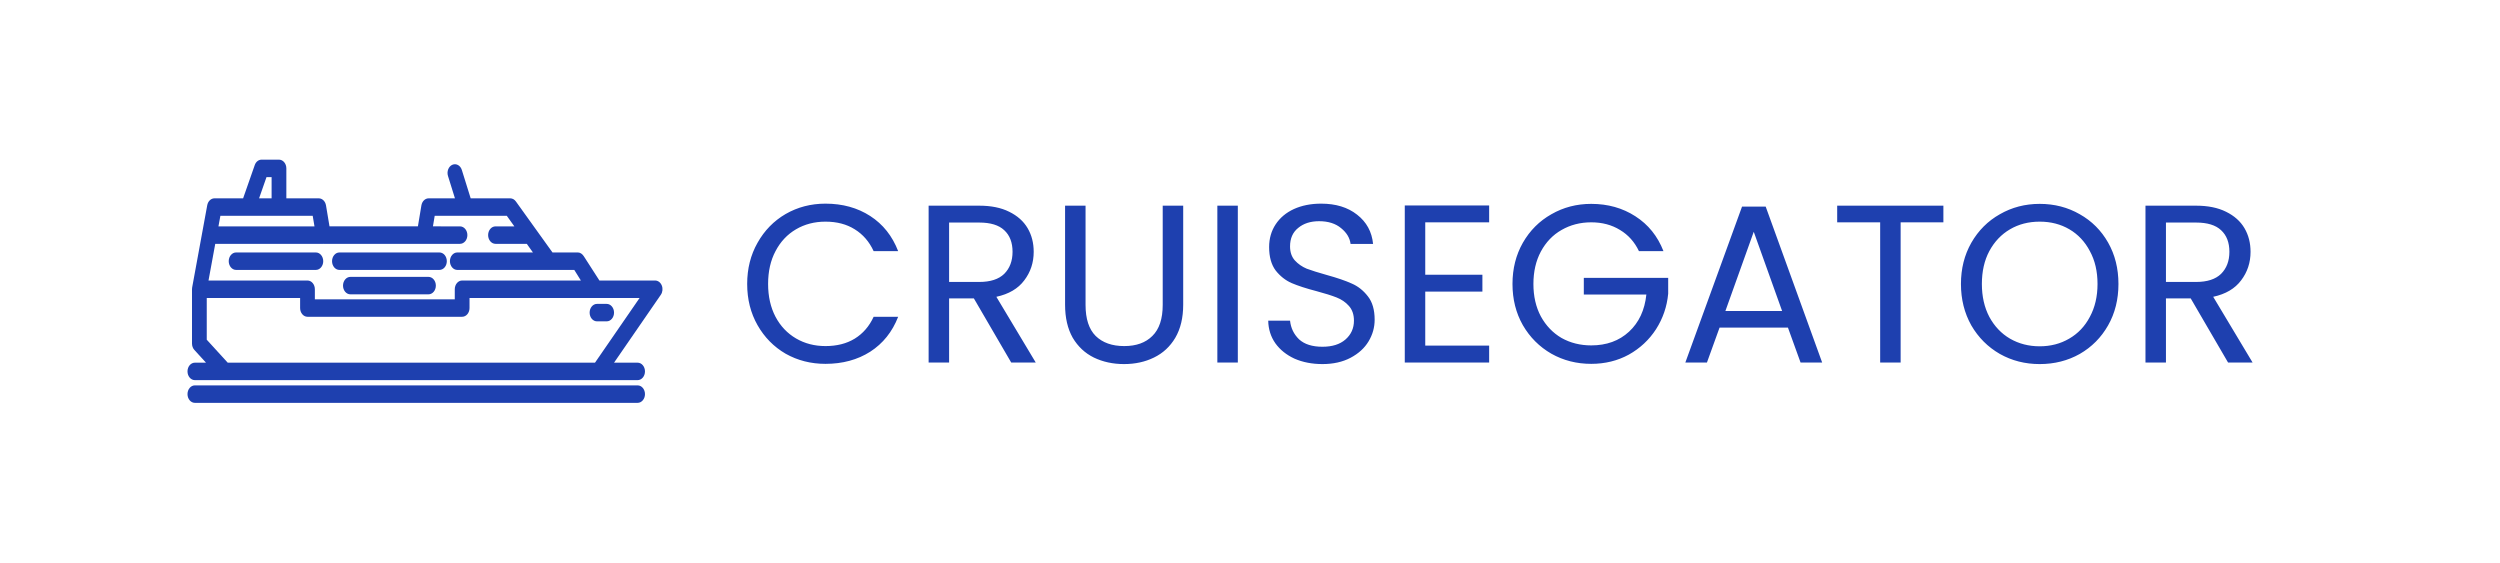
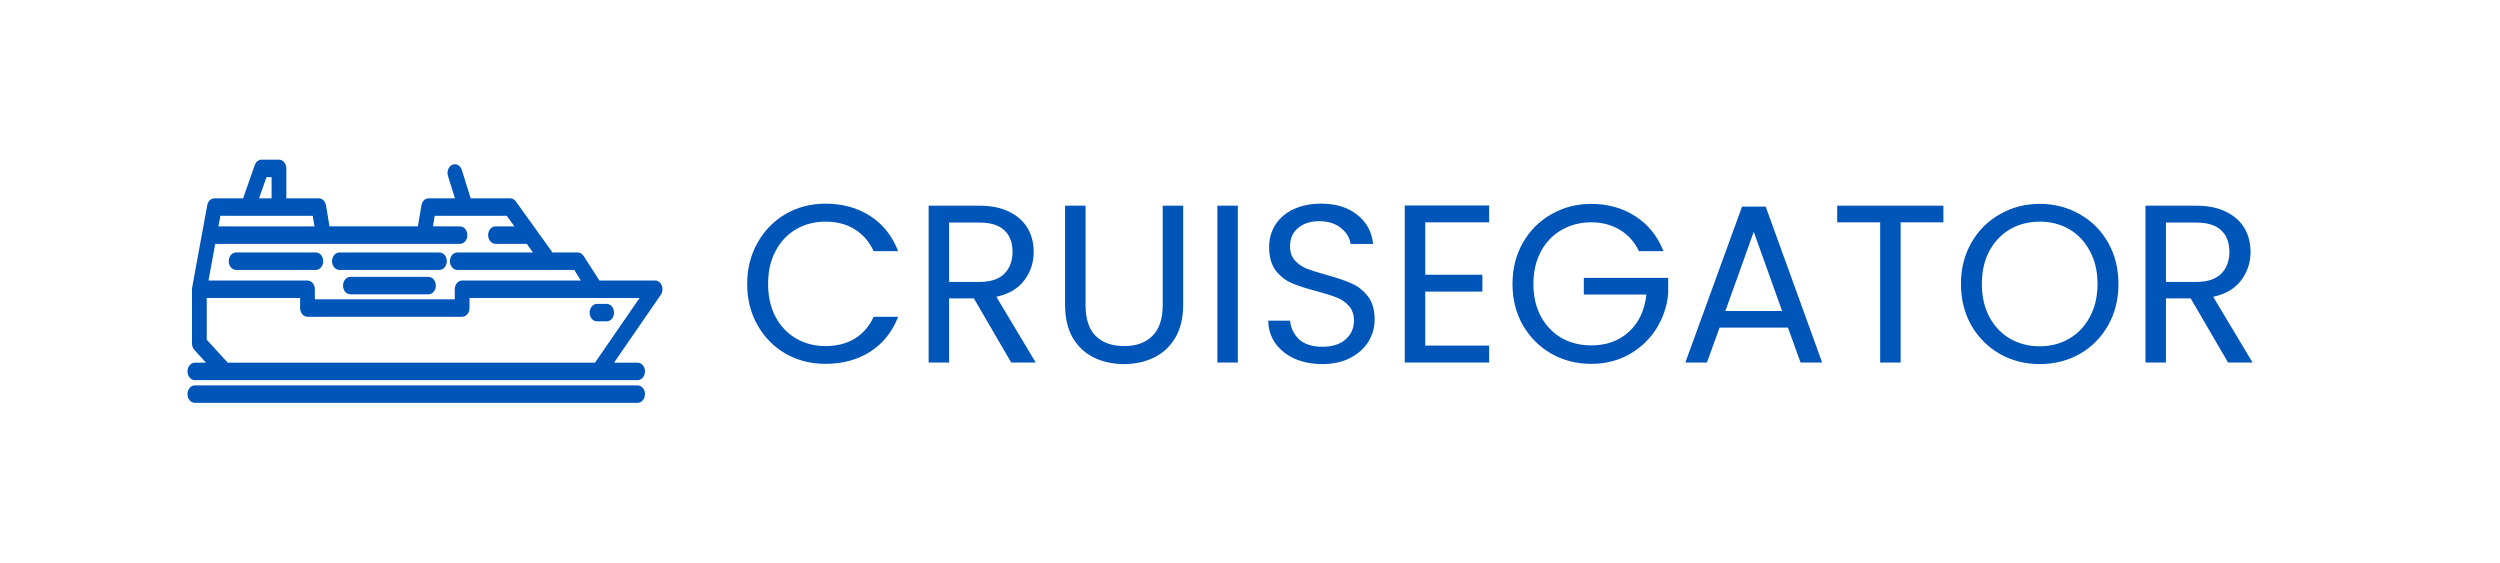
<svg xmlns="http://www.w3.org/2000/svg" width="200" height="45" viewBox="0 0 170 45" fill="none">
-   <path d="M44.774 22.718C44.774 21.494 45.05 20.396 45.602 19.424C46.154 18.44 46.904 17.672 47.852 17.12C48.812 16.568 49.874 16.292 51.038 16.292C52.406 16.292 53.6 16.622 54.62 17.282C55.64 17.942 56.384 18.878 56.852 20.09H54.89C54.542 19.334 54.038 18.752 53.378 18.344C52.73 17.936 51.95 17.732 51.038 17.732C50.162 17.732 49.376 17.936 48.68 18.344C47.984 18.752 47.438 19.334 47.042 20.09C46.646 20.834 46.448 21.71 46.448 22.718C46.448 23.714 46.646 24.59 47.042 25.346C47.438 26.09 47.984 26.666 48.68 27.074C49.376 27.482 50.162 27.686 51.038 27.686C51.95 27.686 52.73 27.488 53.378 27.092C54.038 26.684 54.542 26.102 54.89 25.346H56.852C56.384 26.546 55.64 27.476 54.62 28.136C53.6 28.784 52.406 29.108 51.038 29.108C49.874 29.108 48.812 28.838 47.852 28.298C46.904 27.746 46.154 26.984 45.602 26.012C45.05 25.04 44.774 23.942 44.774 22.718ZM65.896 29L62.908 23.87H60.928V29H59.29V16.454H63.34C64.288 16.454 65.086 16.616 65.734 16.94C66.394 17.264 66.886 17.702 67.21 18.254C67.534 18.806 67.696 19.436 67.696 20.144C67.696 21.008 67.444 21.77 66.94 22.43C66.448 23.09 65.704 23.528 64.708 23.744L67.858 29H65.896ZM60.928 22.556H63.34C64.228 22.556 64.894 22.34 65.338 21.908C65.782 21.464 66.004 20.876 66.004 20.144C66.004 19.4 65.782 18.824 65.338 18.416C64.906 18.008 64.24 17.804 63.34 17.804H60.928V22.556ZM71.844 16.454V24.392C71.844 25.508 72.114 26.336 72.653 26.876C73.206 27.416 73.968 27.686 74.939 27.686C75.9 27.686 76.65 27.416 77.189 26.876C77.742 26.336 78.017 25.508 78.017 24.392V16.454H79.656V24.374C79.656 25.418 79.445 26.3 79.025 27.02C78.606 27.728 78.035 28.256 77.316 28.604C76.608 28.952 75.809 29.126 74.921 29.126C74.034 29.126 73.23 28.952 72.51 28.604C71.802 28.256 71.237 27.728 70.817 27.02C70.409 26.3 70.206 25.418 70.206 24.374V16.454H71.844ZM84.026 16.454V29H82.388V16.454H84.026ZM90.796 29.126C89.968 29.126 89.224 28.982 88.564 28.694C87.916 28.394 87.406 27.986 87.034 27.47C86.662 26.942 86.47 26.336 86.458 25.652H88.204C88.264 26.24 88.504 26.738 88.924 27.146C89.356 27.542 89.98 27.74 90.796 27.74C91.576 27.74 92.188 27.548 92.632 27.164C93.088 26.768 93.316 26.264 93.316 25.652C93.316 25.172 93.184 24.782 92.92 24.482C92.656 24.182 92.326 23.954 91.93 23.798C91.534 23.642 91 23.474 90.328 23.294C89.5 23.078 88.834 22.862 88.33 22.646C87.838 22.43 87.412 22.094 87.052 21.638C86.704 21.17 86.53 20.546 86.53 19.766C86.53 19.082 86.704 18.476 87.052 17.948C87.4 17.42 87.886 17.012 88.51 16.724C89.146 16.436 89.872 16.292 90.688 16.292C91.864 16.292 92.824 16.586 93.568 17.174C94.324 17.762 94.75 18.542 94.846 19.514H93.046C92.986 19.034 92.734 18.614 92.29 18.254C91.846 17.882 91.258 17.696 90.526 17.696C89.842 17.696 89.284 17.876 88.852 18.236C88.42 18.584 88.204 19.076 88.204 19.712C88.204 20.168 88.33 20.54 88.582 20.828C88.846 21.116 89.164 21.338 89.536 21.494C89.92 21.638 90.454 21.806 91.138 21.998C91.966 22.226 92.632 22.454 93.136 22.682C93.64 22.898 94.072 23.24 94.432 23.708C94.792 24.164 94.972 24.788 94.972 25.58C94.972 26.192 94.81 26.768 94.486 27.308C94.162 27.848 93.682 28.286 93.046 28.622C92.41 28.958 91.66 29.126 90.796 29.126ZM99.02 17.786V21.98H103.592V23.33H99.02V27.65H104.132V29H97.382V16.436H104.132V17.786H99.02ZM116.115 20.09C115.767 19.358 115.263 18.794 114.603 18.398C113.943 17.99 113.175 17.786 112.299 17.786C111.423 17.786 110.631 17.99 109.923 18.398C109.227 18.794 108.675 19.37 108.267 20.126C107.871 20.87 107.673 21.734 107.673 22.718C107.673 23.702 107.871 24.566 108.267 25.31C108.675 26.054 109.227 26.63 109.923 27.038C110.631 27.434 111.423 27.632 112.299 27.632C113.523 27.632 114.531 27.266 115.323 26.534C116.115 25.802 116.577 24.812 116.709 23.564H111.705V22.232H118.455V23.492C118.359 24.524 118.035 25.472 117.483 26.336C116.931 27.188 116.205 27.866 115.305 28.37C114.405 28.862 113.403 29.108 112.299 29.108C111.135 29.108 110.073 28.838 109.113 28.298C108.153 27.746 107.391 26.984 106.827 26.012C106.275 25.04 105.999 23.942 105.999 22.718C105.999 21.494 106.275 20.396 106.827 19.424C107.391 18.44 108.153 17.678 109.113 17.138C110.073 16.586 111.135 16.31 112.299 16.31C113.631 16.31 114.807 16.64 115.827 17.3C116.859 17.96 117.609 18.89 118.077 20.09H116.115ZM128.036 26.21H122.564L121.556 29H119.828L124.364 16.526H126.254L130.772 29H129.044L128.036 26.21ZM127.568 24.878L125.3 18.542L123.032 24.878H127.568ZM140.471 16.454V17.786H137.051V29H135.413V17.786H131.975V16.454H140.471ZM148.176 29.126C147.012 29.126 145.95 28.856 144.99 28.316C144.03 27.764 143.268 27.002 142.704 26.03C142.152 25.046 141.876 23.942 141.876 22.718C141.876 21.494 142.152 20.396 142.704 19.424C143.268 18.44 144.03 17.678 144.99 17.138C145.95 16.586 147.012 16.31 148.176 16.31C149.352 16.31 150.42 16.586 151.38 17.138C152.34 17.678 153.096 18.434 153.648 19.406C154.2 20.378 154.476 21.482 154.476 22.718C154.476 23.954 154.2 25.058 153.648 26.03C153.096 27.002 152.34 27.764 151.38 28.316C150.42 28.856 149.352 29.126 148.176 29.126ZM148.176 27.704C149.052 27.704 149.838 27.5 150.534 27.092C151.242 26.684 151.794 26.102 152.19 25.346C152.598 24.59 152.802 23.714 152.802 22.718C152.802 21.71 152.598 20.834 152.19 20.09C151.794 19.334 151.248 18.752 150.552 18.344C149.856 17.936 149.064 17.732 148.176 17.732C147.288 17.732 146.496 17.936 145.8 18.344C145.104 18.752 144.552 19.334 144.144 20.09C143.748 20.834 143.55 21.71 143.55 22.718C143.55 23.714 143.748 24.59 144.144 25.346C144.552 26.102 145.104 26.684 145.8 27.092C146.508 27.5 147.3 27.704 148.176 27.704ZM163.244 29L160.256 23.87H158.276V29H156.638V16.454H160.688C161.636 16.454 162.434 16.616 163.082 16.94C163.742 17.264 164.234 17.702 164.558 18.254C164.882 18.806 165.044 19.436 165.044 20.144C165.044 21.008 164.792 21.77 164.288 22.43C163.796 23.09 163.052 23.528 162.056 23.744L165.206 29H163.244ZM158.276 22.556H160.688C161.576 22.556 162.242 22.34 162.686 21.908C163.13 21.464 163.352 20.876 163.352 20.144C163.352 19.4 163.13 18.824 162.686 18.416C162.254 18.008 161.588 17.804 160.688 17.804H158.276V22.556Z" fill="rgba(30, 64, 175, 1)" />
-   <path d="M37.943 22.84C37.845 22.596 37.638 22.441 37.41 22.441H32.953L31.705 20.5C31.593 20.326 31.42 20.197 31.235 20.197H29.199L26.27 16.116C26.158 15.958 25.993 15.867 25.82 15.867H22.654L21.946 13.595C21.833 13.233 21.494 13.048 21.188 13.182C20.882 13.315 20.726 13.717 20.839 14.079L21.396 15.867H19.291C19.009 15.867 18.767 16.104 18.712 16.431L18.433 18.109H11.36L11.08 16.431C11.026 16.104 10.783 15.867 10.502 15.867H7.908V13.471C7.908 13.085 7.644 12.772 7.318 12.772H5.926C5.687 12.772 5.472 12.942 5.381 13.204L4.449 15.867H2.156C1.878 15.867 1.638 16.097 1.579 16.418C1.579 16.418 0.373 22.992 0.373 22.993C0.364 23.04 0.36 23.089 0.36 23.14V27.482C0.36 27.677 0.428 27.863 0.549 27.995L1.48 29.014H0.59C0.264 29.014 0 29.326 0 29.712C0 30.098 0.264 30.411 0.59 30.411H36.008C36.334 30.411 36.598 30.098 36.598 29.712C36.598 29.326 36.334 29.014 36.008 29.014H34.123L37.867 23.581C38.011 23.372 38.041 23.084 37.943 22.84ZM25.545 17.265L26.148 18.11H24.64C24.314 18.11 24.05 18.422 24.05 18.808C24.05 19.194 24.314 19.507 24.64 19.507H27.143L27.635 20.197H21.584C21.259 20.197 20.994 20.509 20.994 20.895C20.994 21.281 21.259 21.594 21.584 21.594H30.943L31.47 22.441H21.972C21.646 22.441 21.382 22.754 21.382 23.14V23.945H10.189V23.14C10.189 22.754 9.925 22.441 9.599 22.441H1.681L2.22 19.507H10.833C10.841 19.507 10.848 19.506 10.857 19.506C10.863 19.506 10.869 19.507 10.875 19.507L21.8 19.507C22.125 19.507 22.39 19.194 22.39 18.808C22.39 18.423 22.125 18.11 21.8 18.11L19.635 18.109L19.776 17.265H25.545V17.265ZM6.32 14.17H6.728V15.868H5.726L6.32 14.17ZM4.843 17.265H7.318H10.017L10.158 18.11H2.476L2.631 17.265H4.843ZM32.6 29.014H3.218L1.54 27.177V23.838H9.009V24.643C9.009 25.029 9.273 25.342 9.599 25.342H21.972C22.298 25.342 22.562 25.029 22.562 24.643V23.838H36.167L32.6 29.014Z" fill="rgba(30, 64, 175, 1)" />
-   <path d="M20.155 20.197H12.154C11.828 20.197 11.564 20.509 11.564 20.895C11.564 21.281 11.828 21.594 12.154 21.594H20.155C20.481 21.594 20.745 21.281 20.745 20.895C20.745 20.509 20.481 20.197 20.155 20.197Z" fill="rgba(30, 64, 175, 1)" />
-   <path d="M19.278 22.15H13.031C12.706 22.15 12.441 22.463 12.441 22.849C12.441 23.234 12.706 23.547 13.031 23.547H19.278C19.604 23.547 19.868 23.234 19.868 22.849C19.868 22.463 19.604 22.15 19.278 22.15Z" fill="rgba(30, 64, 175, 1)" />
-   <path d="M10.268 20.197H3.888C3.563 20.197 3.298 20.509 3.298 20.895C3.298 21.281 3.563 21.594 3.888 21.594H10.268C10.594 21.594 10.858 21.281 10.858 20.895C10.858 20.509 10.594 20.197 10.268 20.197Z" fill="rgba(30, 64, 175, 1)" />
-   <path d="M32.76 25.708H33.533C33.859 25.708 34.123 25.396 34.123 25.01C34.123 24.624 33.859 24.311 33.533 24.311H32.76C32.434 24.311 32.17 24.624 32.17 25.01C32.17 25.396 32.434 25.708 32.76 25.708Z" fill="rgba(30, 64, 175, 1)" />
-   <path d="M36.008 30.83H0.59C0.264 30.83 0 31.143 0 31.529C0 31.915 0.264 32.228 0.59 32.228H36.008C36.334 32.228 36.598 31.915 36.598 31.529C36.598 31.143 36.334 30.83 36.008 30.83Z" fill="rgba(30, 64, 175, 1)" />
+   <path d="M44.774 22.718C44.774 21.494 45.05 20.396 45.602 19.424C46.154 18.44 46.904 17.672 47.852 17.12C48.812 16.568 49.874 16.292 51.038 16.292C52.406 16.292 53.6 16.622 54.62 17.282C55.64 17.942 56.384 18.878 56.852 20.09H54.89C54.542 19.334 54.038 18.752 53.378 18.344C52.73 17.936 51.95 17.732 51.038 17.732C50.162 17.732 49.376 17.936 48.68 18.344C47.984 18.752 47.438 19.334 47.042 20.09C46.646 20.834 46.448 21.71 46.448 22.718C46.448 23.714 46.646 24.59 47.042 25.346C47.438 26.09 47.984 26.666 48.68 27.074C49.376 27.482 50.162 27.686 51.038 27.686C51.95 27.686 52.73 27.488 53.378 27.092C54.038 26.684 54.542 26.102 54.89 25.346H56.852C56.384 26.546 55.64 27.476 54.62 28.136C53.6 28.784 52.406 29.108 51.038 29.108C49.874 29.108 48.812 28.838 47.852 28.298C46.904 27.746 46.154 26.984 45.602 26.012C45.05 25.04 44.774 23.942 44.774 22.718ZM65.896 29L62.908 23.87H60.928V29H59.29V16.454H63.34C64.288 16.454 65.086 16.616 65.734 16.94C66.394 17.264 66.886 17.702 67.21 18.254C67.534 18.806 67.696 19.436 67.696 20.144C67.696 21.008 67.444 21.77 66.94 22.43C66.448 23.09 65.704 23.528 64.708 23.744L67.858 29H65.896ZM60.928 22.556H63.34C64.228 22.556 64.894 22.34 65.338 21.908C65.782 21.464 66.004 20.876 66.004 20.144C66.004 19.4 65.782 18.824 65.338 18.416C64.906 18.008 64.24 17.804 63.34 17.804H60.928V22.556ZM71.844 16.454V24.392C71.844 25.508 72.114 26.336 72.653 26.876C73.206 27.416 73.968 27.686 74.939 27.686C75.9 27.686 76.65 27.416 77.189 26.876C77.742 26.336 78.017 25.508 78.017 24.392V16.454H79.656V24.374C79.656 25.418 79.445 26.3 79.025 27.02C78.606 27.728 78.035 28.256 77.316 28.604C76.608 28.952 75.809 29.126 74.921 29.126C74.034 29.126 73.23 28.952 72.51 28.604C71.802 28.256 71.237 27.728 70.817 27.02C70.409 26.3 70.206 25.418 70.206 24.374V16.454H71.844ZM84.026 16.454V29H82.388V16.454H84.026ZM90.796 29.126C89.968 29.126 89.224 28.982 88.564 28.694C87.916 28.394 87.406 27.986 87.034 27.47C86.662 26.942 86.47 26.336 86.458 25.652H88.204C88.264 26.24 88.504 26.738 88.924 27.146C89.356 27.542 89.98 27.74 90.796 27.74C91.576 27.74 92.188 27.548 92.632 27.164C93.088 26.768 93.316 26.264 93.316 25.652C93.316 25.172 93.184 24.782 92.92 24.482C92.656 24.182 92.326 23.954 91.93 23.798C91.534 23.642 91 23.474 90.328 23.294C89.5 23.078 88.834 22.862 88.33 22.646C87.838 22.43 87.412 22.094 87.052 21.638C86.704 21.17 86.53 20.546 86.53 19.766C86.53 19.082 86.704 18.476 87.052 17.948C87.4 17.42 87.886 17.012 88.51 16.724C89.146 16.436 89.872 16.292 90.688 16.292C91.864 16.292 92.824 16.586 93.568 17.174C94.324 17.762 94.75 18.542 94.846 19.514H93.046C92.986 19.034 92.734 18.614 92.29 18.254C91.846 17.882 91.258 17.696 90.526 17.696C89.842 17.696 89.284 17.876 88.852 18.236C88.42 18.584 88.204 19.076 88.204 19.712C88.204 20.168 88.33 20.54 88.582 20.828C88.846 21.116 89.164 21.338 89.536 21.494C89.92 21.638 90.454 21.806 91.138 21.998C91.966 22.226 92.632 22.454 93.136 22.682C93.64 22.898 94.072 23.24 94.432 23.708C94.792 24.164 94.972 24.788 94.972 25.58C94.972 26.192 94.81 26.768 94.486 27.308C94.162 27.848 93.682 28.286 93.046 28.622C92.41 28.958 91.66 29.126 90.796 29.126ZM99.02 17.786V21.98H103.592V23.33H99.02V27.65H104.132V29H97.382V16.436H104.132V17.786H99.02ZM116.115 20.09C115.767 19.358 115.263 18.794 114.603 18.398C113.943 17.99 113.175 17.786 112.299 17.786C111.423 17.786 110.631 17.99 109.923 18.398C109.227 18.794 108.675 19.37 108.267 20.126C107.871 20.87 107.673 21.734 107.673 22.718C107.673 23.702 107.871 24.566 108.267 25.31C108.675 26.054 109.227 26.63 109.923 27.038C110.631 27.434 111.423 27.632 112.299 27.632C113.523 27.632 114.531 27.266 115.323 26.534C116.115 25.802 116.577 24.812 116.709 23.564H111.705V22.232H118.455V23.492C118.359 24.524 118.035 25.472 117.483 26.336C116.931 27.188 116.205 27.866 115.305 28.37C114.405 28.862 113.403 29.108 112.299 29.108C111.135 29.108 110.073 28.838 109.113 28.298C108.153 27.746 107.391 26.984 106.827 26.012C106.275 25.04 105.999 23.942 105.999 22.718C105.999 21.494 106.275 20.396 106.827 19.424C107.391 18.44 108.153 17.678 109.113 17.138C110.073 16.586 111.135 16.31 112.299 16.31C113.631 16.31 114.807 16.64 115.827 17.3C116.859 17.96 117.609 18.89 118.077 20.09H116.115ZM128.036 26.21H122.564L121.556 29H119.828L124.364 16.526H126.254L130.772 29H129.044L128.036 26.21ZM127.568 24.878L125.3 18.542L123.032 24.878H127.568ZM140.471 16.454V17.786H137.051V29H135.413V17.786H131.975V16.454H140.471ZM148.176 29.126C147.012 29.126 145.95 28.856 144.99 28.316C144.03 27.764 143.268 27.002 142.704 26.03C142.152 25.046 141.876 23.942 141.876 22.718C141.876 21.494 142.152 20.396 142.704 19.424C143.268 18.44 144.03 17.678 144.99 17.138C145.95 16.586 147.012 16.31 148.176 16.31C149.352 16.31 150.42 16.586 151.38 17.138C152.34 17.678 153.096 18.434 153.648 19.406C154.2 20.378 154.476 21.482 154.476 22.718C154.476 23.954 154.2 25.058 153.648 26.03C153.096 27.002 152.34 27.764 151.38 28.316C150.42 28.856 149.352 29.126 148.176 29.126ZM148.176 27.704C149.052 27.704 149.838 27.5 150.534 27.092C151.242 26.684 151.794 26.102 152.19 25.346C152.598 24.59 152.802 23.714 152.802 22.718C152.802 21.71 152.598 20.834 152.19 20.09C151.794 19.334 151.248 18.752 150.552 18.344C149.856 17.936 149.064 17.732 148.176 17.732C147.288 17.732 146.496 17.936 145.8 18.344C145.104 18.752 144.552 19.334 144.144 20.09C143.748 20.834 143.55 21.71 143.55 22.718C143.55 23.714 143.748 24.59 144.144 25.346C144.552 26.102 145.104 26.684 145.8 27.092C146.508 27.5 147.3 27.704 148.176 27.704ZM163.244 29L160.256 23.87H158.276V29H156.638V16.454H160.688C161.636 16.454 162.434 16.616 163.082 16.94C163.742 17.264 164.234 17.702 164.558 18.254C164.882 18.806 165.044 19.436 165.044 20.144C165.044 21.008 164.792 21.77 164.288 22.43C163.796 23.09 163.052 23.528 162.056 23.744L165.206 29H163.244ZM158.276 22.556H160.688C161.576 22.556 162.242 22.34 162.686 21.908C163.13 21.464 163.352 20.876 163.352 20.144C163.352 19.4 163.13 18.824 162.686 18.416C162.254 18.008 161.588 17.804 160.688 17.804H158.276V22.556Z" fill="#0055B9" />
+   <path d="M37.943 22.84C37.845 22.596 37.638 22.441 37.41 22.441H32.953L31.705 20.5C31.593 20.326 31.42 20.197 31.235 20.197H29.199L26.27 16.116C26.158 15.958 25.993 15.867 25.82 15.867H22.654L21.946 13.595C21.833 13.233 21.494 13.048 21.188 13.182C20.882 13.315 20.726 13.717 20.839 14.079L21.396 15.867H19.291C19.009 15.867 18.767 16.104 18.712 16.431L18.433 18.109H11.36L11.08 16.431C11.026 16.104 10.783 15.867 10.502 15.867H7.908V13.471C7.908 13.085 7.644 12.772 7.318 12.772H5.926C5.687 12.772 5.472 12.942 5.381 13.204L4.449 15.867H2.156C1.878 15.867 1.638 16.097 1.579 16.418C1.579 16.418 0.373 22.992 0.373 22.993C0.364 23.04 0.36 23.089 0.36 23.14V27.482C0.36 27.677 0.428 27.863 0.549 27.995L1.48 29.014H0.59C0.264 29.014 0 29.326 0 29.712C0 30.098 0.264 30.411 0.59 30.411H36.008C36.334 30.411 36.598 30.098 36.598 29.712C36.598 29.326 36.334 29.014 36.008 29.014H34.123L37.867 23.581C38.011 23.372 38.041 23.084 37.943 22.84ZM25.545 17.265L26.148 18.11H24.64C24.314 18.11 24.05 18.422 24.05 18.808C24.05 19.194 24.314 19.507 24.64 19.507H27.143L27.635 20.197H21.584C21.259 20.197 20.994 20.509 20.994 20.895C20.994 21.281 21.259 21.594 21.584 21.594H30.943L31.47 22.441H21.972C21.646 22.441 21.382 22.754 21.382 23.14V23.945H10.189V23.14C10.189 22.754 9.925 22.441 9.599 22.441H1.681L2.22 19.507H10.833C10.841 19.507 10.848 19.506 10.857 19.506C10.863 19.506 10.869 19.507 10.875 19.507L21.8 19.507C22.125 19.507 22.39 19.194 22.39 18.808C22.39 18.423 22.125 18.11 21.8 18.11L19.635 18.109L19.776 17.265H25.545V17.265ZM6.32 14.17H6.728V15.868H5.726L6.32 14.17ZM4.843 17.265H7.318H10.017L10.158 18.11H2.476L2.631 17.265H4.843ZM32.6 29.014H3.218L1.54 27.177V23.838H9.009V24.643C9.009 25.029 9.273 25.342 9.599 25.342H21.972C22.298 25.342 22.562 25.029 22.562 24.643V23.838H36.167L32.6 29.014Z" fill="#0055B9" />
+   <path d="M20.155 20.197H12.154C11.828 20.197 11.564 20.509 11.564 20.895C11.564 21.281 11.828 21.594 12.154 21.594H20.155C20.481 21.594 20.745 21.281 20.745 20.895C20.745 20.509 20.481 20.197 20.155 20.197Z" fill="#0055B9" />
+   <path d="M19.278 22.15H13.031C12.706 22.15 12.441 22.463 12.441 22.849C12.441 23.234 12.706 23.547 13.031 23.547H19.278C19.604 23.547 19.868 23.234 19.868 22.849C19.868 22.463 19.604 22.15 19.278 22.15Z" fill="#0055B9" />
+   <path d="M10.268 20.197H3.888C3.563 20.197 3.298 20.509 3.298 20.895C3.298 21.281 3.563 21.594 3.888 21.594H10.268C10.594 21.594 10.858 21.281 10.858 20.895C10.858 20.509 10.594 20.197 10.268 20.197Z" fill="#0055B9" />
+   <path d="M32.76 25.708H33.533C33.859 25.708 34.123 25.396 34.123 25.01C34.123 24.624 33.859 24.311 33.533 24.311H32.76C32.434 24.311 32.17 24.624 32.17 25.01C32.17 25.396 32.434 25.708 32.76 25.708Z" fill="#0055B9" />
+   <path d="M36.008 30.83H0.59C0.264 30.83 0 31.143 0 31.529C0 31.915 0.264 32.228 0.59 32.228H36.008C36.334 32.228 36.598 31.915 36.598 31.529C36.598 31.143 36.334 30.83 36.008 30.83Z" fill="#0055B9" />
</svg>
